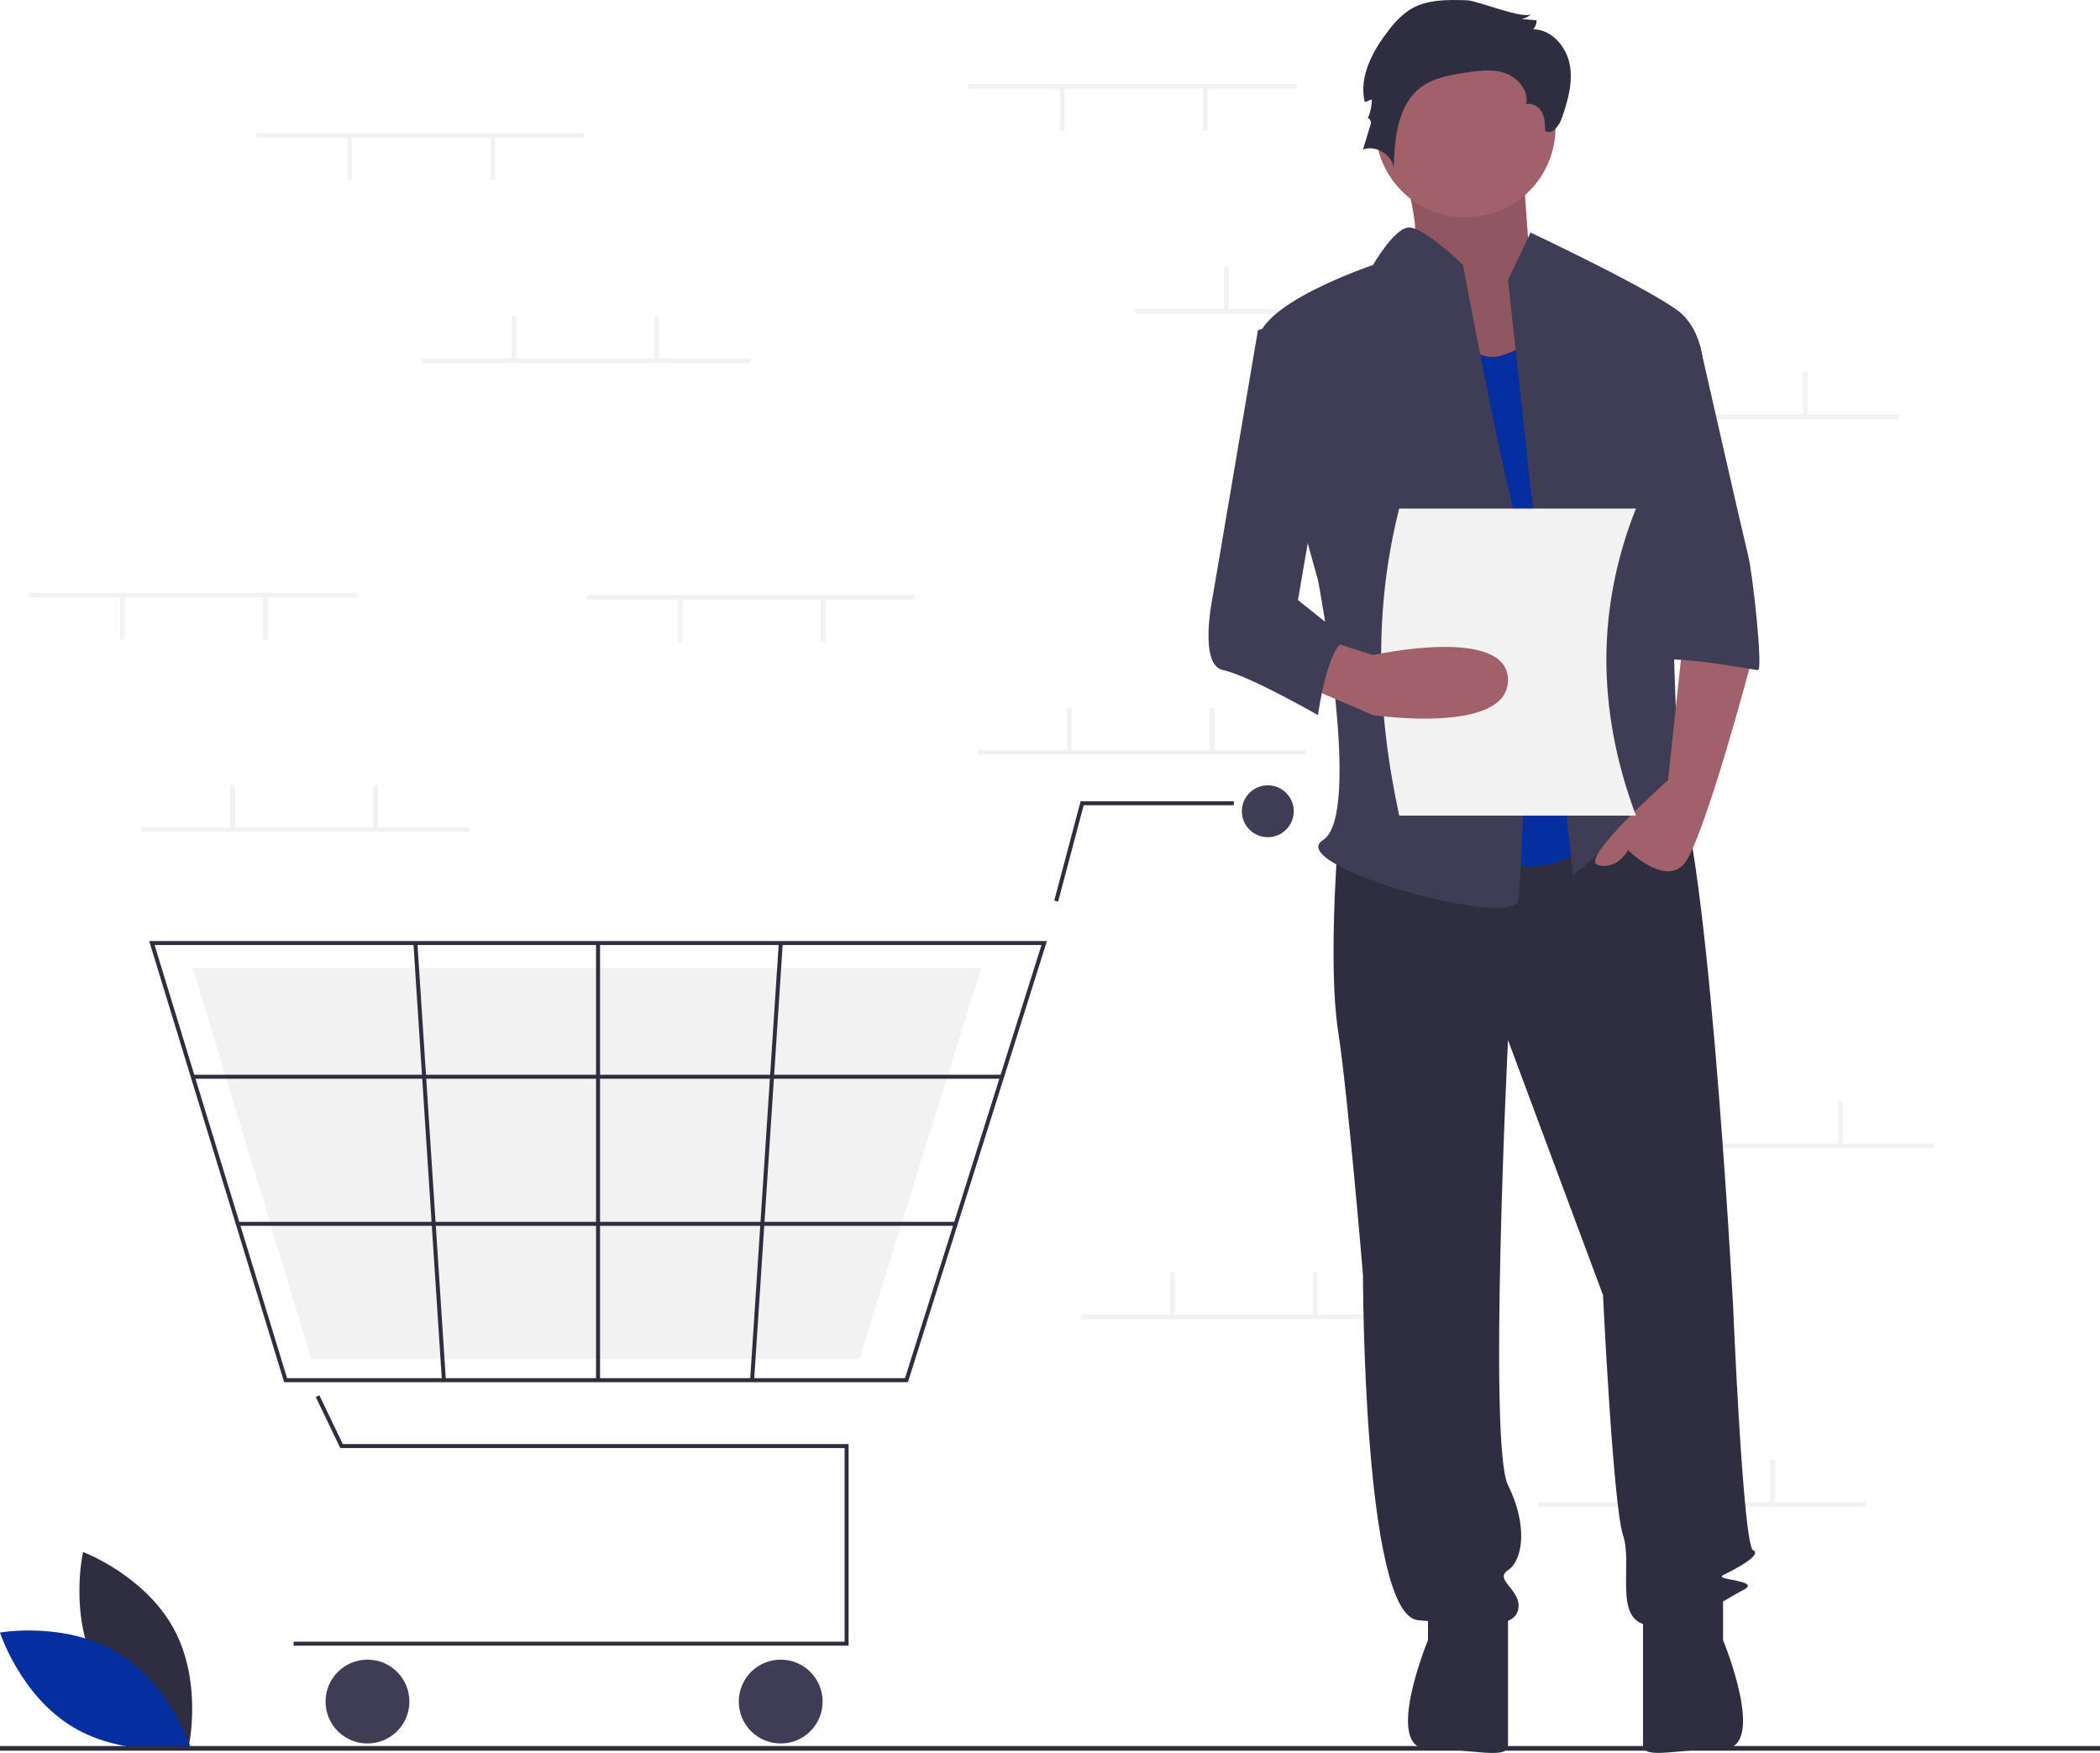
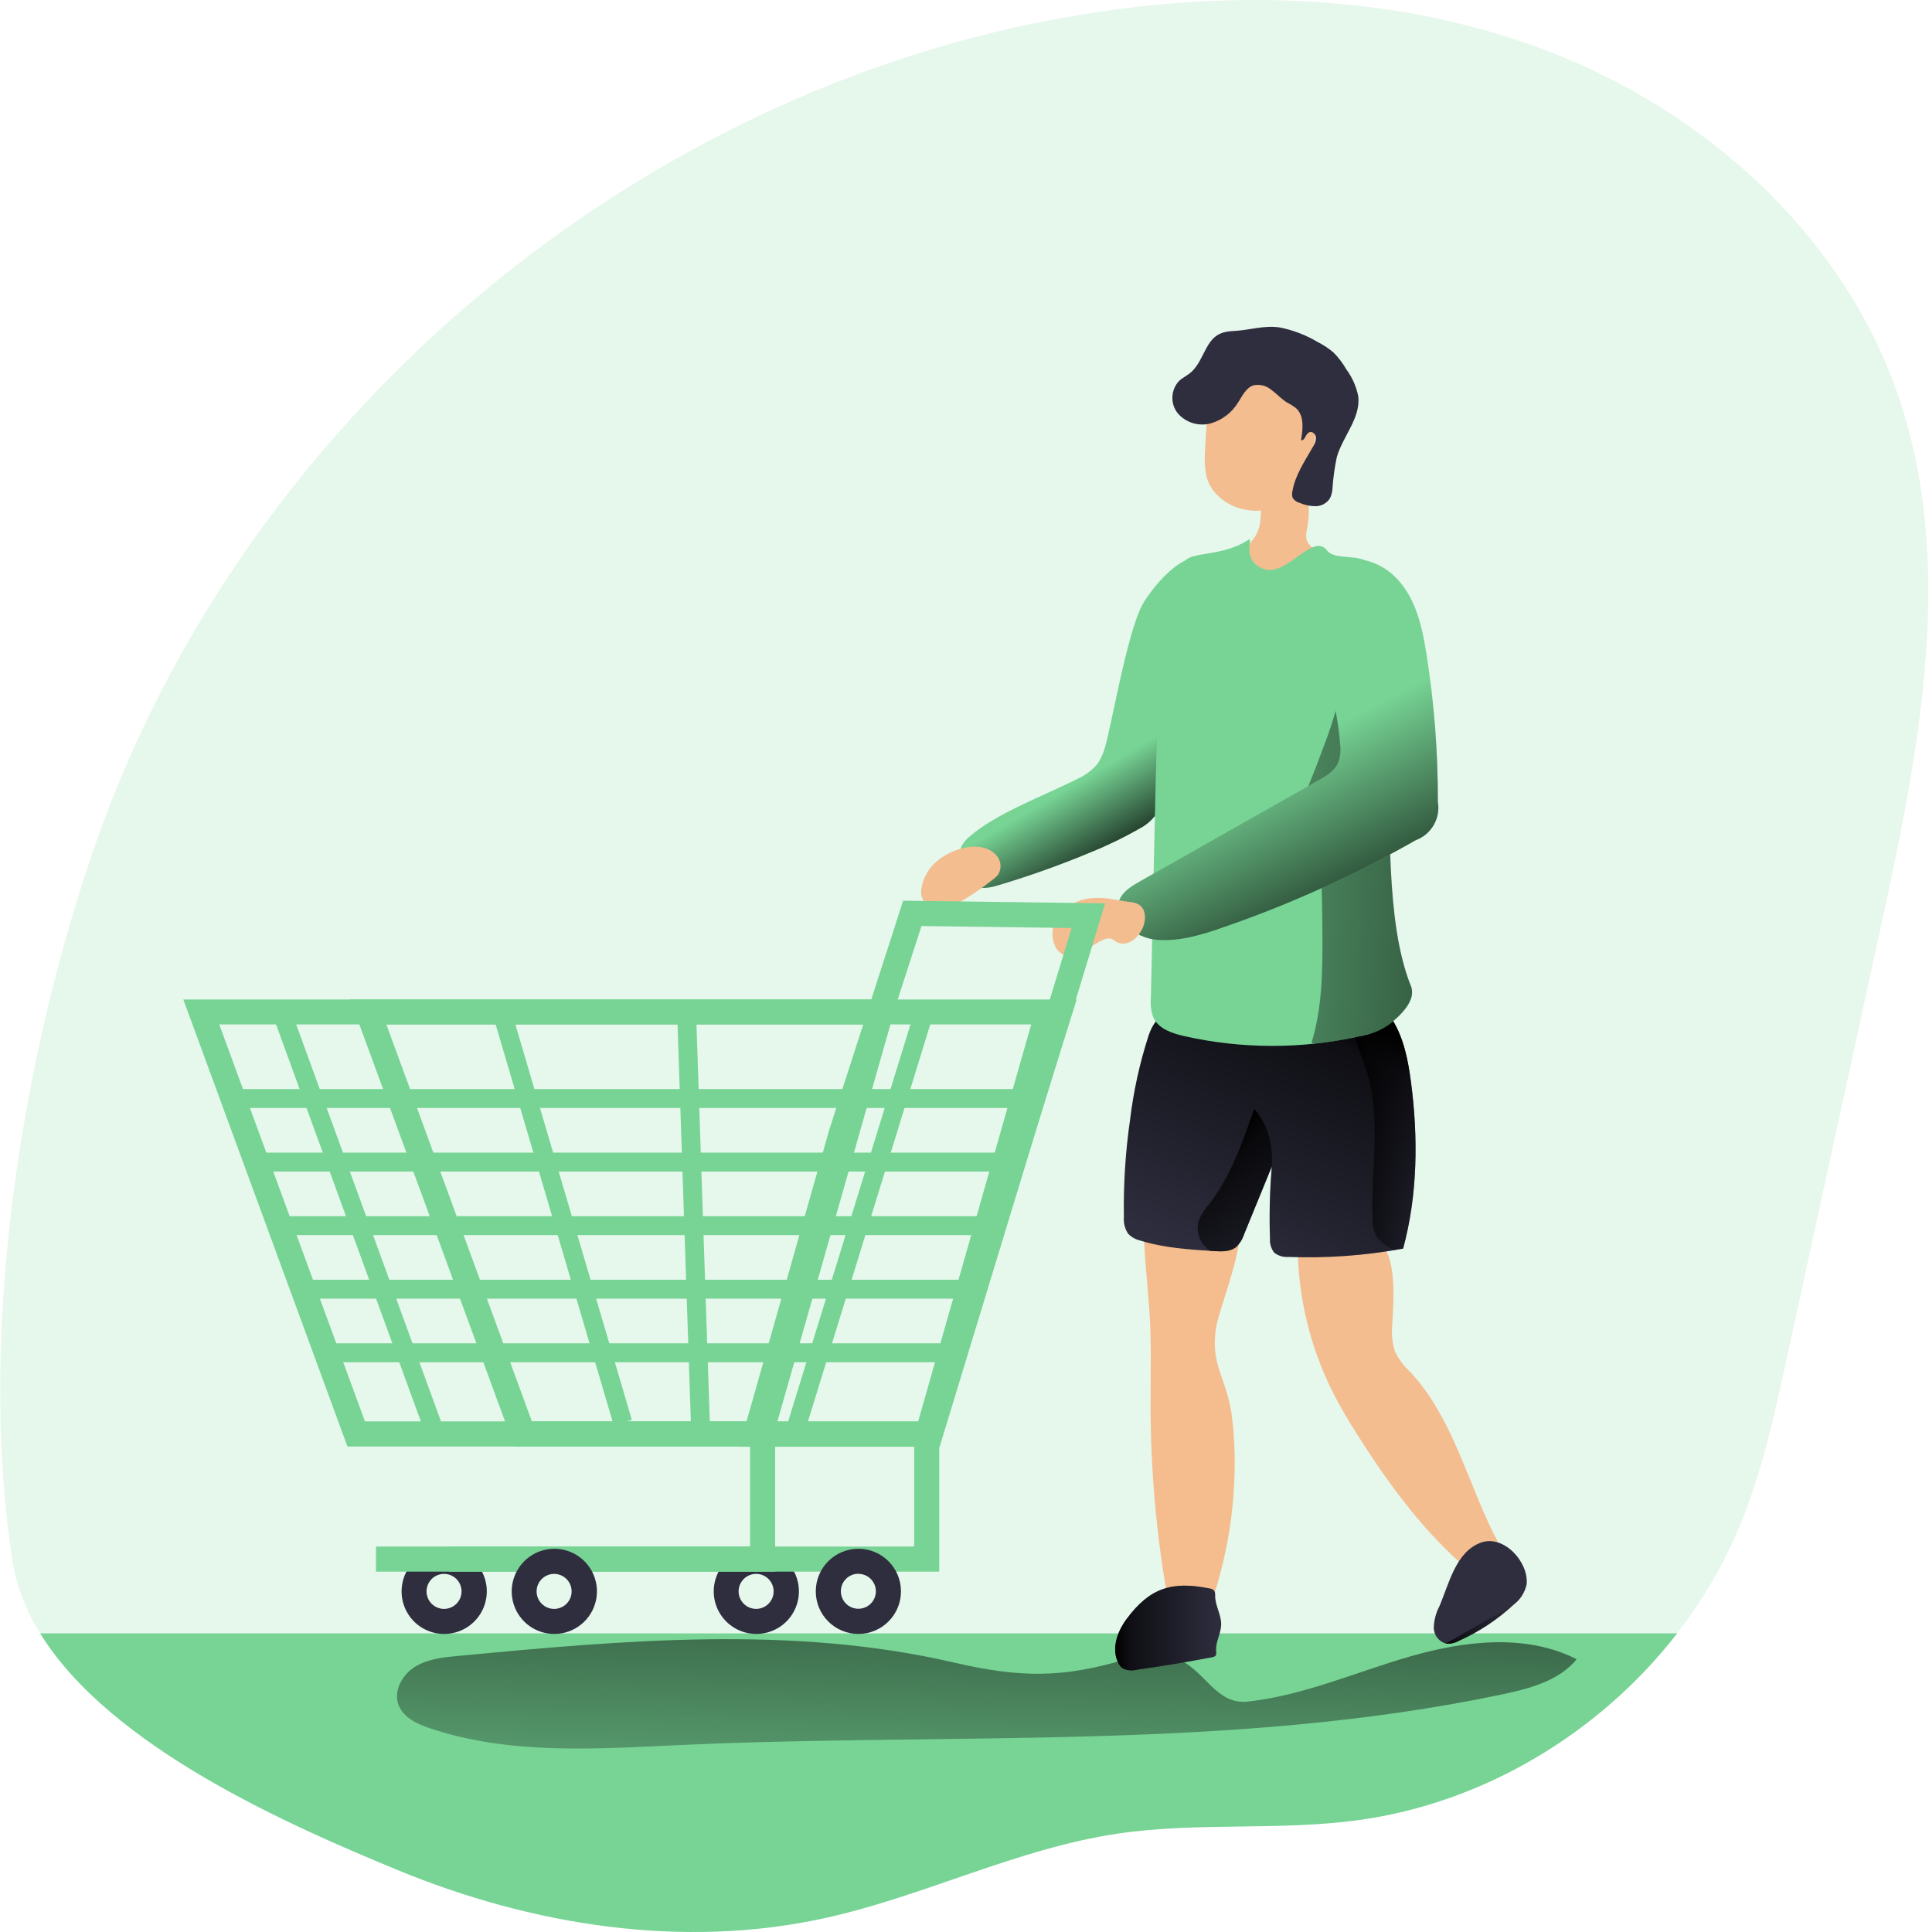
- <svg xmlns="http://www.w3.org/2000/svg" data-name="Layer 1" width="896" height="747.971" viewBox="0 0 896 747.971">
-   <path d="M193.634,788.752c12.428,23.049,38.806,32.944,38.806,32.944s6.227-27.475-6.201-50.524-38.806-32.944-38.806-32.944S181.206,765.703,193.634,788.752Z" transform="translate(-152 -76.01429)" fill="#2f2e41" />
-   <path d="M202.177,781.169c22.438,13.5,31.08,40.314,31.08,40.314s-27.738,4.927-50.177-8.573S152,772.596,152,772.596,179.738,767.67,202.177,781.169Z" transform="translate(-152 -76.01429)" fill="#052ea0" />
-   <rect x="413.248" y="35.908" width="140" height="2" fill="#f2f2f2" />
-   <rect x="513.249" y="37.408" width="2" height="18.5" fill="#f2f2f2" />
-   <rect x="452.248" y="37.408" width="2" height="18.5" fill="#f2f2f2" />
-   <rect x="484.248" y="131.908" width="140" height="2" fill="#f2f2f2" />
-   <rect x="522.249" y="113.908" width="2" height="18.5" fill="#f2f2f2" />
-   <rect x="583.249" y="113.908" width="2" height="18.5" fill="#f2f2f2" />
-   <rect x="670.249" y="176.908" width="140" height="2" fill="#f2f2f2" />
-   <rect x="708.249" y="158.908" width="2" height="18.5" fill="#f2f2f2" />
-   <rect x="769.249" y="158.908" width="2" height="18.5" fill="#f2f2f2" />
-   <rect x="656.249" y="640.908" width="140" height="2" fill="#f2f2f2" />
-   <rect x="694.249" y="622.908" width="2" height="18.5" fill="#f2f2f2" />
-   <rect x="755.249" y="622.908" width="2" height="18.5" fill="#f2f2f2" />
-   <rect x="417.248" y="319.908" width="140" height="2" fill="#f2f2f2" />
-   <rect x="455.248" y="301.908" width="2" height="18.5" fill="#f2f2f2" />
-   <rect x="516.249" y="301.908" width="2" height="18.5" fill="#f2f2f2" />
-   <rect x="461.248" y="560.908" width="140" height="2" fill="#f2f2f2" />
-   <rect x="499.248" y="542.908" width="2" height="18.5" fill="#f2f2f2" />
-   <rect x="560.249" y="542.908" width="2" height="18.5" fill="#f2f2f2" />
-   <rect x="685.249" y="487.908" width="140" height="2" fill="#f2f2f2" />
-   <rect x="723.249" y="469.908" width="2" height="18.5" fill="#f2f2f2" />
-   <rect x="784.249" y="469.908" width="2" height="18.5" fill="#f2f2f2" />
-   <polygon points="362.06 702.184 125.274 702.184 125.274 700.481 360.356 700.481 360.356 617.861 145.18 617.861 134.727 596.084 136.263 595.347 146.252 616.157 362.06 616.157 362.06 702.184" fill="#2f2e41" />
-   <circle cx="156.789" cy="726.033" r="17.887" fill="#3f3d56" />
-   <circle cx="333.101" cy="726.033" r="17.887" fill="#3f3d56" />
-   <circle cx="540.927" cy="346.153" r="11.073" fill="#3f3d56" />
-   <path d="M539.385,665.767H273.237L215.648,477.531H598.693l-.349,1.108Zm-264.889-1.704H538.136l58.234-184.83H217.951Z" transform="translate(-152 -76.01429)" fill="#2f2e41" />
-   <polygon points="366.61 579.958 132.842 579.958 82.26 413.015 418.701 413.015 418.395 413.998 366.61 579.958" fill="#f2f2f2" />
-   <polygon points="451.465 384.7 449.818 384.263 461.059 341.894 526.448 341.894 526.448 343.598 462.37 343.598 451.465 384.7" fill="#2f2e41" />
-   <rect x="82.258" y="458.584" width="345.293" height="1.704" fill="#2f2e41" />
-   <rect x="101.459" y="521.344" width="306.319" height="1.704" fill="#2f2e41" />
-   <rect x="254.314" y="402.368" width="1.704" height="186.533" fill="#2f2e41" />
-   <rect x="385.557" y="570.797" width="186.929" height="1.704" transform="translate(-274.7392 936.235) rotate(-86.24919)" fill="#2f2e41" />
-   <rect x="334.457" y="478.185" width="1.704" height="186.929" transform="translate(-188.4687 -52.99638) rotate(-3.729)" fill="#2f2e41" />
-   <rect y="745" width="896" height="2" fill="#2f2e41" />
-   <path d="M747.411,137.89s14.618,41.606,5.622,48.007S783.394,244.573,783.394,244.573l47.229-12.802-25.863-43.74s-3.373-43.74-3.373-50.141S747.411,137.89,747.411,137.89Z" transform="translate(-152 -76.01429)" fill="#a0616a" />
-   <path d="M747.411,137.89s14.618,41.606,5.622,48.007S783.394,244.573,783.394,244.573l47.229-12.802-25.863-43.74s-3.373-43.74-3.373-50.141S747.411,137.89,747.411,137.89Z" transform="translate(-152 -76.01429)" opacity="0.1" />
-   <path d="M722.874,434.468s-4.267,53.341,0,81.079,10.668,104.549,10.668,104.549,0,145.089,23.47,147.222,40.539,4.267,42.673-4.267-10.668-12.802-4.267-17.069,8.535-19.203,0-36.272,0-189.895,0-189.895l40.539,108.816s4.267,89.614,8.535,102.415-4.267,36.272,10.668,38.406,32.005-10.668,40.539-14.936-12.802-4.267-8.535-6.401,17.069-8.535,12.802-10.668-8.535-104.549-8.535-104.549S879.697,414.199,864.762,405.664s-24.537,6.166-24.537,6.166Z" transform="translate(-152 -76.01429)" fill="#2f2e41" />
-   <path d="M761.279,758.784v17.069s-19.203,46.399,0,46.399,34.138,4.808,34.138-1.593V763.051Z" transform="translate(-152 -76.01429)" fill="#2f2e41" />
-   <path d="M887.165,758.754v17.069s19.203,46.399,0,46.399-34.138,4.808-34.138-1.593V763.021Z" transform="translate(-152 -76.01429)" fill="#2f2e41" />
-   <circle cx="625.282" cy="54.408" r="38.406" fill="#a0616a" />
-   <path d="M765.547,201.9s10.668,32.005,27.738,25.604l17.069-6.401L840.225,425.934s-23.47,34.138-57.609,12.802S765.547,201.9,765.547,201.9Z" transform="translate(-152 -76.01429)" fill="#052ea0" />
-   <path d="M795.418,195.499l9.601-20.27s56.542,26.671,65.076,35.205,8.535,21.337,8.535,21.337l-14.936,53.341s4.267,117.351,4.267,121.618,14.936,27.738,4.267,19.203-12.802-17.069-21.337-4.267-27.738,27.738-27.738,27.738Z" transform="translate(-152 -76.01429)" fill="#3f3d56" />
-   <path d="M870.096,349.122l-6.401,59.742s-38.406,34.138-29.871,36.272,12.802-6.401,12.802-6.401,14.936,14.936,23.47,6.401S899.967,355.523,899.967,355.523Z" transform="translate(-152 -76.01429)" fill="#a0616a" />
-   <path d="M778.1,76.144c-8.514-.304-17.625-.455-24.804,4.133a36.313,36.313,0,0,0-8.572,8.392c-6.992,8.838-13.033,19.959-10.436,30.925l3.016-1.176a19.751,19.751,0,0,1-1.905,8.463c.425-1.235,1.847.762,1.466,2.011L733.543,139.792c5.462-2.002,12.257,2.052,13.088,7.81.38-12.661,1.693-27.18,11.964-34.593,5.18-3.739,11.735-4.88,18.042-5.894,5.818-.935,11.918-1.827,17.491.089s10.319,7.615,9.055,13.371c2.57-.885,5.444.906,6.713,3.309s1.337,5.237,1.375,7.955c2.739,1.936,5.856-1.908,6.973-5.071,2.62-7.424,4.949-15.327,3.538-23.073s-7.723-15.148-15.596-15.174a5.467,5.467,0,0,0,1.422-3.849l-6.489-.548a7.172,7.172,0,0,0,4.286-2.26C802.798,84.731,782.313,76.295,778.1,76.144Z" transform="translate(-152 -76.01429)" fill="#2f2e41" />
-   <path d="M776.215,189.098s-17.369-17.021-23.62-15.978S737.809,189.098,737.809,189.098s-51.208,17.069-49.074,34.138S714.339,323.518,714.339,323.518s19.203,100.282,2.134,110.95,81.079,38.406,83.213,25.604,6.401-140.821,0-160.024S776.215,189.098,776.215,189.098Z" transform="translate(-152 -76.01429)" fill="#3f3d56" />
-   <path d="M850.893,223.236h26.383S895.7,304.315,897.833,312.85s6.401,49.074,4.267,49.074-44.807-8.535-44.807-2.134Z" transform="translate(-152 -76.01429)" fill="#3f3d56" />
-   <path d="M850,424.014H749c-9.856-45.34-10.68-89.146,0-131H850C833.701,334.115,832.682,377.621,850,424.014Z" transform="translate(-152 -76.01429)" fill="#f2f2f2" />
-   <path d="M707.938,368.325,737.809,381.127s57.609,8.535,57.609-14.936-57.609-10.668-57.609-10.668L718.605,349.383Z" transform="translate(-152 -76.01429)" fill="#a0616a" />
-   <path d="M714.339,210.435l-25.604,6.401L669.532,329.919s-6.401,29.871,4.267,32.005S714.339,381.127,714.339,381.127s4.267-32.005,12.802-32.005L705.804,332.053,718.606,257.375Z" transform="translate(-152 -76.01429)" fill="#3f3d56" />
-   <rect x="60.248" y="352.908" width="140" height="2" fill="#f2f2f2" />
-   <rect x="98.249" y="334.908" width="2" height="18.5" fill="#f2f2f2" />
-   <rect x="159.249" y="334.908" width="2" height="18.5" fill="#f2f2f2" />
-   <rect x="109.249" y="56.908" width="140" height="2" fill="#f2f2f2" />
-   <rect x="209.249" y="58.408" width="2" height="18.5" fill="#f2f2f2" />
-   <rect x="148.249" y="58.408" width="2" height="18.5" fill="#f2f2f2" />
-   <rect x="250.249" y="253.908" width="140" height="2" fill="#f2f2f2" />
-   <rect x="350.248" y="255.408" width="2" height="18.5" fill="#f2f2f2" />
-   <rect x="289.248" y="255.408" width="2" height="18.5" fill="#f2f2f2" />
-   <rect x="12.248" y="252.908" width="140" height="2" fill="#f2f2f2" />
-   <rect x="112.249" y="254.408" width="2" height="18.5" fill="#f2f2f2" />
-   <rect x="51.248" y="254.408" width="2" height="18.5" fill="#f2f2f2" />
-   <rect x="180.249" y="152.908" width="140" height="2" fill="#f2f2f2" />
-   <rect x="218.249" y="134.908" width="2" height="18.5" fill="#f2f2f2" />
-   <rect x="279.248" y="134.908" width="2" height="18.5" fill="#f2f2f2" />
+ <svg xmlns="http://www.w3.org/2000/svg" xmlns:xlink="http://www.w3.org/1999/xlink" id="Layer_1" data-name="Layer 1" viewBox="0 0 384.35 385.1" data-imageid="shopping-cart-monochromatic" imageName="Shopping cart" class="illustrations_image" style="width: 121px;">
+   <defs>
+     <linearGradient id="linear-gradient" x1="219" y1="295.76" x2="216.19" y2="394.3" gradientUnits="userSpaceOnUse">
+       <stop offset="0.01" />
+       <stop offset="0.13" stop-opacity="0.69" />
+       <stop offset="1" stop-opacity="0" />
+     </linearGradient>
+     <linearGradient id="linear-gradient-2" x1="251.37" y1="173.73" x2="242.93" y2="159.37" xlink:href="#linear-gradient" />
+     <linearGradient id="linear-gradient-3" x1="287.9" y1="207.51" x2="263.5" y2="261.19" xlink:href="#linear-gradient" />
+     <linearGradient id="linear-gradient-4" x1="291.04" y1="232.54" x2="303.14" y2="232.54" xlink:href="#linear-gradient" />
+     <linearGradient id="linear-gradient-5" x1="261.96" y1="238.72" x2="286.2" y2="260.28" xlink:href="#linear-gradient" />
+     <linearGradient id="linear-gradient-6" x1="340.95" y1="175.33" x2="227.46" y2="168.94" xlink:href="#linear-gradient" />
+     <linearGradient id="linear-gradient-7" x1="243.26" y1="332.16" x2="264.4" y2="332.16" xlink:href="#linear-gradient" />
+     <linearGradient id="linear-gradient-8" x1="309.16" y1="331.44" x2="322.71" y2="331.44" xlink:href="#linear-gradient" />
+     <linearGradient id="linear-gradient-9" x1="291.23" y1="193.63" x2="273.49" y2="159.28" xlink:href="#linear-gradient" />
+   </defs>
+   <path d="M395.76,192.92q-9.36,43-18.73,85.94c-2.44,11.19-4.9,22.45-9.29,33a93,93,0,0,1-12.47,21.38c-15.41,19.88-38.58,33.82-63.55,37.22-15.92,2.17-32.19.34-48.08,2.71-20.06,3-38.58,12.52-58.39,16.85-28.28,6.19-58.22,1.43-85-9.61C79.16,371.72,43.07,356.1,29,333.26a38.59,38.59,0,0,1-5.51-14.39c-7-45.1,1.67-100.44,16.6-143.12,29-83,104.59-147.94,191-164.2,32.77-6.16,67.43-5.6,98.55,6.37S387.89,54.15,399,85.59C411.11,119.8,403.49,157.46,395.76,192.92Z" transform="translate(-20.99 -7.68)" fill="#77d495" opacity="0.18" style="isolation:isolate" class="target-color" />
+   <path d="M355.27,333.26c-15.41,19.88-38.58,33.82-63.55,37.22-15.92,2.17-32.19.34-48.08,2.71-20.06,3-38.58,12.52-58.39,16.85-28.28,6.19-58.22,1.43-85-9.61C79.16,371.72,43.07,356.1,29,333.26Z" transform="translate(-20.99 -7.68)" fill="#77d495" class="target-color" />
+   <path d="M211.05,339.05c-32.2-7.46-65.78-4.4-98.68-1.31-3,.28-6.11.6-8.67,2.18s-4.35,4.85-3.26,7.66c1,2.47,3.66,3.73,6.18,4.57,16,5.41,33.36,4.12,50.23,3.35,54.66-2.48,110,1.2,163.59-10.09,5.46-1.15,11.3-2.7,14.81-7-10.05-5.11-22.17-3.71-33-.61s-21.31,7.81-32.51,9.05c-6.29.69-8.4-5.91-13.61-8.3-4-1.84-6.61-1.38-10.71-.14C232.71,342.23,224.2,342.1,211.05,339.05Z" transform="translate(-20.99 -7.68)" fill="url(#linear-gradient)" />
+   <path d="M171.69,333.37a8.49,8.49,0,0,1-7-13.22h0a8.49,8.49,0,1,1,7,13.22Zm-2.89-10.43a3.49,3.49,0,1,0,4.85-.95,3.5,3.5,0,0,0-4.85.95Z" transform="translate(-20.99 -7.68)" fill="#2e2e3f" />
+   <path d="M109.48,333.37a8.48,8.48,0,0,1-7-13.22h0a8.49,8.49,0,1,1,7,13.22Zm-2.88-10.43a3.49,3.49,0,1,0,4.84-.95,3.49,3.49,0,0,0-4.84.95Z" transform="translate(-20.99 -7.68)" fill="#2e2e3f" />
+   <path d="M241.09,157.11a10.8,10.8,0,0,1-1.31,2.79,11.14,11.14,0,0,1-4.14,3.07c-6.34,3.25-16,6.75-21.38,11.45a6.16,6.16,0,0,0-1.59,1.9c-.77,1.67,0,3.6.71,5.28a5.66,5.66,0,0,0,1.64,2.46c1.37,1,3.27.57,4.9.09a185,185,0,0,0,18.42-6.57,79.62,79.62,0,0,0,9.79-4.75,9.31,9.31,0,0,0,3.21-2.72,9.45,9.45,0,0,0,1.17-3.33,150.64,150.64,0,0,0,2.29-18.34L256,134c.24-2.78,8.7-12.51,6.15-14.42-5-3.74-12.27,6.44-13.41,8.53C245.52,134,242.34,153.55,241.09,157.11Z" transform="translate(-20.99 -7.68)" fill="#77d495" class="target-color" />
+   <path d="M241.09,157.11a10.8,10.8,0,0,1-1.31,2.79,11.14,11.14,0,0,1-4.14,3.07c-6.34,3.25-16,6.75-21.38,11.45a6.16,6.16,0,0,0-1.59,1.9c-.77,1.67,0,3.6.71,5.28a5.66,5.66,0,0,0,1.64,2.46c1.37,1,3.27.57,4.9.09a185,185,0,0,0,18.42-6.57,79.62,79.62,0,0,0,9.79-4.75,9.31,9.31,0,0,0,3.21-2.72,9.45,9.45,0,0,0,1.17-3.33,150.64,150.64,0,0,0,2.29-18.34L256,134c.24-2.78,8.7-12.51,6.15-14.42-5-3.74-12.27,6.44-13.41,8.53C245.52,134,242.34,153.55,241.09,157.11Z" transform="translate(-20.99 -7.68)" fill="url(#linear-gradient-2)" />
+   <path d="M318.75,313.51a7.94,7.94,0,0,1,1.21,4.31,4.1,4.1,0,0,1-5.19,3.27,7.41,7.41,0,0,1-2.42-1.62c-8.37-7.44-15-16.61-21-26.11-1.62-2.58-3.19-5.19-4.57-7.9a66,66,0,0,1-7.15-29.63,2.55,2.55,0,0,1,.41-1.68,2.38,2.38,0,0,1,1.27-.67c4.14-1.16,10.59-1.27,14.25,1.43,4.11,3,3.12,12.45,2.94,16.75a13,13,0,0,0,.54,5.45,13.87,13.87,0,0,0,3,4C310.43,290.12,313.34,302.61,318.75,313.51Z" transform="translate(-20.99 -7.68)" fill="#f3bd8f" />
+   <path d="M266.85,293a85.54,85.54,0,0,1-4.53,34.48,5,5,0,0,1-1.54,2.59,3.44,3.44,0,0,1-3.47.08c-2.71-1.32-3.66-4.2-4.12-7a220.75,220.75,0,0,1-2.86-37.38c0-5.91.17-11.54-.29-17.42-.46-6.05-1.14-12.09-1.14-18.17a2.49,2.49,0,0,1,.32-1.75,2.32,2.32,0,0,1,1.89-.59c4.34,0,12.26-2.5,15.64.26,4.45,3.63-2.67,19.59-3.38,24.21-1.19,7.71,2.16,10,3.15,17.61C266.65,291,266.76,292,266.85,293Z" transform="translate(-20.99 -7.68)" fill="#f5bd8d" />
+   <path d="M245,250.25a5.28,5.28,0,0,0,.83,3.33,4.94,4.94,0,0,0,2.45,1.38c4.76,1.48,9.78,1.79,14.75,2.1,1.52.09,3.2.13,4.37-.83a6.12,6.12,0,0,0,1.57-2.54l5.52-13.51a118.36,118.36,0,0,0-.37,14.34,4.16,4.16,0,0,0,.85,2.86,4.1,4.1,0,0,0,2.82.84,104.37,104.37,0,0,0,22.87-1.66c2.92-10.77,3-22.16,1.55-33.22-.57-4.31-1.42-8.7-3.71-12.4a7.17,7.17,0,0,0-2.32-2.51,9.12,9.12,0,0,0-4.64-.87c-11.58-.12-23.34-.39-34.85,1.25-3.59.51-5.47,1.63-6.72,5.14a89.26,89.26,0,0,0-3.75,17A121.64,121.64,0,0,0,245,250.25Z" transform="translate(-20.99 -7.68)" fill="#2e2e3f" />
+   <path d="M300.66,256.56l-1.8.31a104,104,0,0,1-21.07,1.35,4.1,4.1,0,0,1-2.82-.84,4.16,4.16,0,0,1-.85-2.86,116.44,116.44,0,0,1,.3-13.34c0-.11,0-.23,0-.34s0-.44.05-.66v0c-1.84,4.49-3.67,9-5.51,13.49a6.12,6.12,0,0,1-1.57,2.54c-1.17,1-2.85.92-4.37.83l-.69,0h0c-4.74-.3-9.51-.65-14-2.06a4.87,4.87,0,0,1-2.45-1.38,5.28,5.28,0,0,1-.83-3.33,121.64,121.64,0,0,1,1.22-19.35A89.26,89.26,0,0,1,250,214c1.25-3.51,3.13-4.63,6.72-5.14,11.51-1.64,23.27-1.37,34.85-1.25a10.19,10.19,0,0,1,4.24.66,3,3,0,0,1,.4.21,7.17,7.17,0,0,1,2.32,2.51c2.29,3.7,3.14,8.09,3.71,12.4C303.68,234.4,303.58,245.79,300.66,256.56Z" transform="translate(-20.99 -7.68)" fill="url(#linear-gradient-3)" />
+   <path d="M300.66,256.56l-1.8.31a14.07,14.07,0,0,1-1.25-.73,6.6,6.6,0,0,1-2.42-2.3,7.11,7.11,0,0,1-.62-3.1c-.33-8.92,1.37-18-.44-26.71-.65-3.14-1.95-6-2.88-9-.85-2.77,1.05-4.42,3.28-6a8.39,8.39,0,0,1,1.25-.77,3,3,0,0,1,.4.21,7.17,7.17,0,0,1,2.32,2.51c2.29,3.7,3.14,8.09,3.71,12.4C303.68,234.4,303.58,245.79,300.66,256.56Z" transform="translate(-20.99 -7.68)" fill="url(#linear-gradient-4)" />
+   <path d="M274.48,240.2c-1.84,4.49-3.67,9-5.51,13.49a6.12,6.12,0,0,1-1.57,2.54c-1.17,1-2.85.92-4.37.83l-.69,0h0a4.44,4.44,0,0,1-.73-.49,5.35,5.35,0,0,1-1.54-6,12.65,12.65,0,0,1,1.84-2.76c4.36-5.59,6.74-12.42,9.06-19.12a14.56,14.56,0,0,1,2.8,4.93A17.87,17.87,0,0,1,274.48,240.2Z" transform="translate(-20.99 -7.68)" fill="url(#linear-gradient-5)" />
+   <path d="M272.23,111a7.32,7.32,0,0,1-2,4.84c-1.84,1.66-4.63,1.56-6.94,2.49a1.93,1.93,0,0,0-.77.48,1.65,1.65,0,0,0-.35.7,5.85,5.85,0,0,0,.27,3.62,12.73,12.73,0,0,0,7.9,7.29,23.82,23.82,0,0,0,11,.77,8.24,8.24,0,0,0,3.48-1,8.63,8.63,0,0,0,2.63-3.3,10.76,10.76,0,0,0,1.41-3.87,4,4,0,0,0-1.46-3.69,8,8,0,0,0-1.62-.75,14.48,14.48,0,0,1-2.55-1.28,3.81,3.81,0,0,1-1.81-2,4.83,4.83,0,0,1,.09-2.2,20,20,0,0,0,0-7.36,6.86,6.86,0,0,0-.66-2.07,4.16,4.16,0,0,0-6.49-1C272,104.82,272.51,108.22,272.23,111Z" transform="translate(-20.99 -7.68)" fill="#f3bd8f" />
+   <path d="M261.16,98.07a15.16,15.16,0,0,0,.41,4.94c1.18,3.83,5.23,6.3,9.24,6.46a7.37,7.37,0,0,0,3.82-.73,9,9,0,0,0,1.86-1.41c2.8-2.56,5.38-5.62,6.23-9.32a17.91,17.91,0,0,0,.36-4.27A16.62,16.62,0,0,0,282,87.56,11,11,0,0,0,273.39,81c-3.87-.49-7.5,1.47-10.33,3.9-1.42,1.22-1.21,3.62-1.39,5.45C261.42,92.9,261.25,95.49,261.16,98.07Z" transform="translate(-20.99 -7.68)" fill="#f3bd8f" />
+   <path d="M261.64,76.74c-1.08,1.85-1.81,4-3.48,5.33-.69.54-1.5.93-2.14,1.52a4.94,4.94,0,0,0-.26,6.5,6.47,6.47,0,0,0,6.48,2,9.43,9.43,0,0,0,5.55-4.23c.83-1.3,1.57-2.88,3-3.36a4.14,4.14,0,0,1,3.63.91c1.05.76,1.93,1.76,3,2.44a13.62,13.62,0,0,1,1.83,1.13c1.72,1.49,1.46,4.18,1.06,6.42.72.22.86-1.07,1.49-1.48s1.36.19,1.47.86a3,3,0,0,1-.55,1.9c-1.64,2.87-3.58,5.69-4.13,8.94a2.24,2.24,0,0,0,.06,1.31,2.38,2.38,0,0,0,1.42,1,7.89,7.89,0,0,0,3.17.65,3.45,3.45,0,0,0,2.77-1.47,4.82,4.82,0,0,0,.55-1.87,44.67,44.67,0,0,1,.88-6.45c1.21-4.18,4.8-7.82,4.27-12.13a13.42,13.42,0,0,0-2.39-5.38,16.06,16.06,0,0,0-2.52-3.32,15.65,15.65,0,0,0-3.16-2.1,23.83,23.83,0,0,0-7.58-2.91c-3.17-.48-6,.55-9.1.7C264.52,73.76,263,74.35,261.64,76.74Z" transform="translate(-20.99 -7.68)" fill="#2e2e3f" />
+   <path d="M297.91,211.85a14.45,14.45,0,0,1-6,2.41A80,80,0,0,1,257,214.2c-2.4-.55-5.07-1.43-6.11-3.67a8.51,8.51,0,0,1-.51-3.86q.41-18.54.82-37.09c.31-14.05.62-28.15,2.68-42.05a23.52,23.52,0,0,1,3.36-8.06c1.34-1.83,7.41-.85,12.48-4.13,1.39-.9-1.63,3.75,2.91,5.67,4.71,2,10-7.37,12.86-3.61,1.61,2.1,6.73.54,8.35,2.63,1.3,1.68,2.1,5.23,2.61,9.51,1.08,9.09.81,21.43,1,25.92.85,15.71-.47,35.75,4.72,48.72C303.36,207,300.25,210,297.91,211.85Z" transform="translate(-20.99 -7.68)" fill="#77d495" class="target-color" />
+   <path d="M297.91,211.85a14.45,14.45,0,0,1-6,2.41,80.07,80.07,0,0,1-8.7,1.43l-.82-.11c2.14-7,2.24-14.36,2.18-21.64,0-4-.12-8.05-.2-12.07-.05-2.54-.14-5.21-1.45-7.38s-4.29-3.55-6.47-2.24c3.75-2.26,6.82-11.82,8.36-15.74a79,79,0,0,0,4.62-17.63c.58-4.14.36-11.42,6.7-9.46l.35.12c1.08,9.09.81,21.43,1,25.92.85,15.71-.47,35.75,4.72,48.72C303.36,207,300.25,210,297.91,211.85Z" transform="translate(-20.99 -7.68)" fill="url(#linear-gradient-6)" />
+   <path d="M262.08,324.3a1.42,1.42,0,0,1,.94.47,1.78,1.78,0,0,1,.17,1c0,2,1.27,3.81,1.2,5.79-.05,1.77-1.15,3.43-1,5.2,0,.35.09.76-.16,1a1.08,1.08,0,0,1-.57.24q-7.53,1.44-15.13,2.51a3.91,3.91,0,0,1-2.79-.3,2.86,2.86,0,0,1-.89-1.14c-1.37-2.79-.15-6.21,1.71-8.7C250.11,324.24,254.5,322.77,262.08,324.3Z" transform="translate(-20.99 -7.68)" fill="#2e2e3f" />
+   <path d="M325.27,323.52a6.9,6.9,0,0,1-2.56,4,40.48,40.48,0,0,1-10.9,7.2,4.54,4.54,0,0,1-2.65.56,3.31,3.31,0,0,1-2.39-3.23,9.66,9.66,0,0,1,1.1-4.16c1.93-4.46,3.27-11,8.42-12.77C320.79,313.61,325.75,319.08,325.27,323.52Z" transform="translate(-20.99 -7.68)" fill="#2e2e3f" />
+   <path d="M262.08,324.3a1.42,1.42,0,0,1,.94.47,1.78,1.78,0,0,1,.17,1c0,2,1.27,3.81,1.2,5.79-.05,1.77-1.15,3.43-1,5.2,0,.35.09.76-.16,1a1.08,1.08,0,0,1-.57.24q-7.53,1.44-15.13,2.51a3.91,3.91,0,0,1-2.79-.3,2.86,2.86,0,0,1-.89-1.14c-1.37-2.79-.15-6.21,1.71-8.7C250.11,324.24,254.5,322.77,262.08,324.3Z" transform="translate(-20.99 -7.68)" fill="url(#linear-gradient-7)" />
+   <path d="M322.71,327.54a40.48,40.48,0,0,1-10.9,7.2,4.54,4.54,0,0,1-2.65.56" transform="translate(-20.99 -7.68)" fill="url(#linear-gradient-8)" />
+   <path d="M288.1,156a7.81,7.81,0,0,1-.39,3.72c-.72,1.65-2.39,2.65-4,3.54l-35.47,20.07c-1.66.94-3.44,2-4.15,3.78-1.56,4,3.33,7.59,7.58,7.91,4.45.33,8.83-1,13.05-2.47a227.76,227.76,0,0,0,38.46-17.4,6.91,6.91,0,0,0,4.4-7.67,183.42,183.42,0,0,0-2.24-29.24c-.83-5.29-2-10.82-5.57-14.83-5.28-6-14.92-6.18-15.75,2.61C283.1,136,287.43,146.18,288.1,156Z" transform="translate(-20.99 -7.68)" fill="#77d495" class="target-color" />
+   <path d="M288.1,156a7.81,7.81,0,0,1-.39,3.72c-.72,1.65-2.39,2.65-4,3.54l-35.47,20.07c-1.66.94-3.44,2-4.15,3.78-1.56,4,3.33,7.59,7.58,7.91,4.45.33,8.83-1,13.05-2.47a227.76,227.76,0,0,0,38.46-17.4,6.91,6.91,0,0,0,4.4-7.67,183.42,183.42,0,0,0-2.24-29.24c-.83-5.29-2-10.82-5.57-14.83-5.28-6-14.92-6.18-15.75,2.61C283.1,136,287.43,146.18,288.1,156Z" transform="translate(-20.99 -7.68)" fill="url(#linear-gradient-9)" />
+   <path d="M239.53,186.66a10.09,10.09,0,0,0-6.9,2.7,6.17,6.17,0,0,0-1.3,7,3.38,3.38,0,0,0,1.85,1.68,3.66,3.66,0,0,0,2.17-.07c2-.61,3.65-2.16,5.61-3a2.27,2.27,0,0,1,1.53-.17,6.16,6.16,0,0,1,.94.59,3,3,0,0,0,2.7.09,5,5,0,0,0,2.06-1.85,5.34,5.34,0,0,0,1-3.46c-.2-1.9-1.3-2.51-2.94-2.7C244,187.23,241.84,186.58,239.53,186.66Z" transform="translate(-20.99 -7.68)" fill="#f3bd8f" />
+   <path d="M206.58,180.49a9.22,9.22,0,0,0-1.89,4,4.15,4.15,0,0,0,.07,2.1,3.63,3.63,0,0,0,3.43,2.18,8.36,8.36,0,0,0,4.09-1.27,52.56,52.56,0,0,0,6.53-4.45,5.13,5.13,0,0,0,1.13-1.05,3.22,3.22,0,0,0-.51-4C216.05,174.61,209.12,177.34,206.58,180.49Z" transform="translate(-20.99 -7.68)" fill="#f3bd8f" />
+   <path d="M174.52,296H90.24L57.53,206.9H199.89Zm-80.79-5h77l22.53-79.12H64.69Z" transform="translate(-20.99 -7.68)" fill="#77d495" class="target-color" />
+   <path d="M207.78,296H123.49L90.79,206.9h144.8ZM127,291h77l22.53-79.12H98Z" transform="translate(-20.99 -7.68)" fill="#77d495" class="target-color" />
+   <path d="M208.28,296.05H168.36L186.24,233,201,187.21l40.26.54Zm-33.31-5h29.61l30-98.39-29.92-.4L191,234.45Z" transform="translate(-20.99 -7.68)" fill="#77d495" class="target-color" />
+   <polygon points="187.21 313.27 89.49 313.27 89.49 308.27 182.21 308.27 182.21 285.84 187.21 285.84 187.21 313.27" fill="#77d495" class="target-color" />
+   <polygon points="154.5 313.27 74.94 313.27 74.94 308.27 149.5 308.27 149.5 285.84 154.5 285.84 154.5 313.27" fill="#77d495" class="target-color" />
+   <path d="M192.08,333.37a8.49,8.49,0,1,1,8.49-8.49A8.49,8.49,0,0,1,192.08,333.37Zm0-12a3.49,3.49,0,1,0,3.49,3.49A3.49,3.49,0,0,0,192.08,321.39Z" transform="translate(-20.99 -7.68)" fill="#2e2e3f" />
+   <path d="M131.43,333.37a8.48,8.48,0,0,1-7-13.22h0a8.49,8.49,0,1,1,7,13.22Zm-2.89-10.43a3.49,3.49,0,1,0,4.84-.95,3.5,3.5,0,0,0-4.84.95Z" transform="translate(-20.99 -7.68)" fill="#2e2e3f" />
+   <rect x="47.73" y="217.08" width="158.05" height="3.77" fill="#77d495" class="target-color" />
+   <rect x="51.11" y="229.75" width="150.54" height="3.77" fill="#77d495" class="target-color" />
+   <rect x="55.99" y="242.42" width="141.53" height="3.77" fill="#77d495" class="target-color" />
+   <rect x="60.87" y="255.09" width="132.52" height="3.77" fill="#77d495" class="target-color" />
+   <rect x="65.75" y="267.76" width="123.51" height="3.77" fill="#77d495" class="target-color" />
+   <rect x="90.3" y="206.31" width="3.77" height="88.72" transform="translate(-101.32 39.1) rotate(-20.04)" fill="#77d495" class="target-color" />
+   <rect x="131.12" y="207.26" width="3.77" height="85.71" transform="translate(-86.23 40.08) rotate(-16.41)" fill="#77d495" class="target-color" />
+   <rect x="157.31" y="207.85" width="3.77" height="83.95" transform="translate(-29.27 -2.2) rotate(-1.92)" fill="#77d495" class="target-color" />
+   <rect x="149.12" y="249.91" width="86.03" height="3.77" transform="translate(-126.05 353.61) rotate(-72.88)" fill="#77d495" class="target-color" />
</svg>
